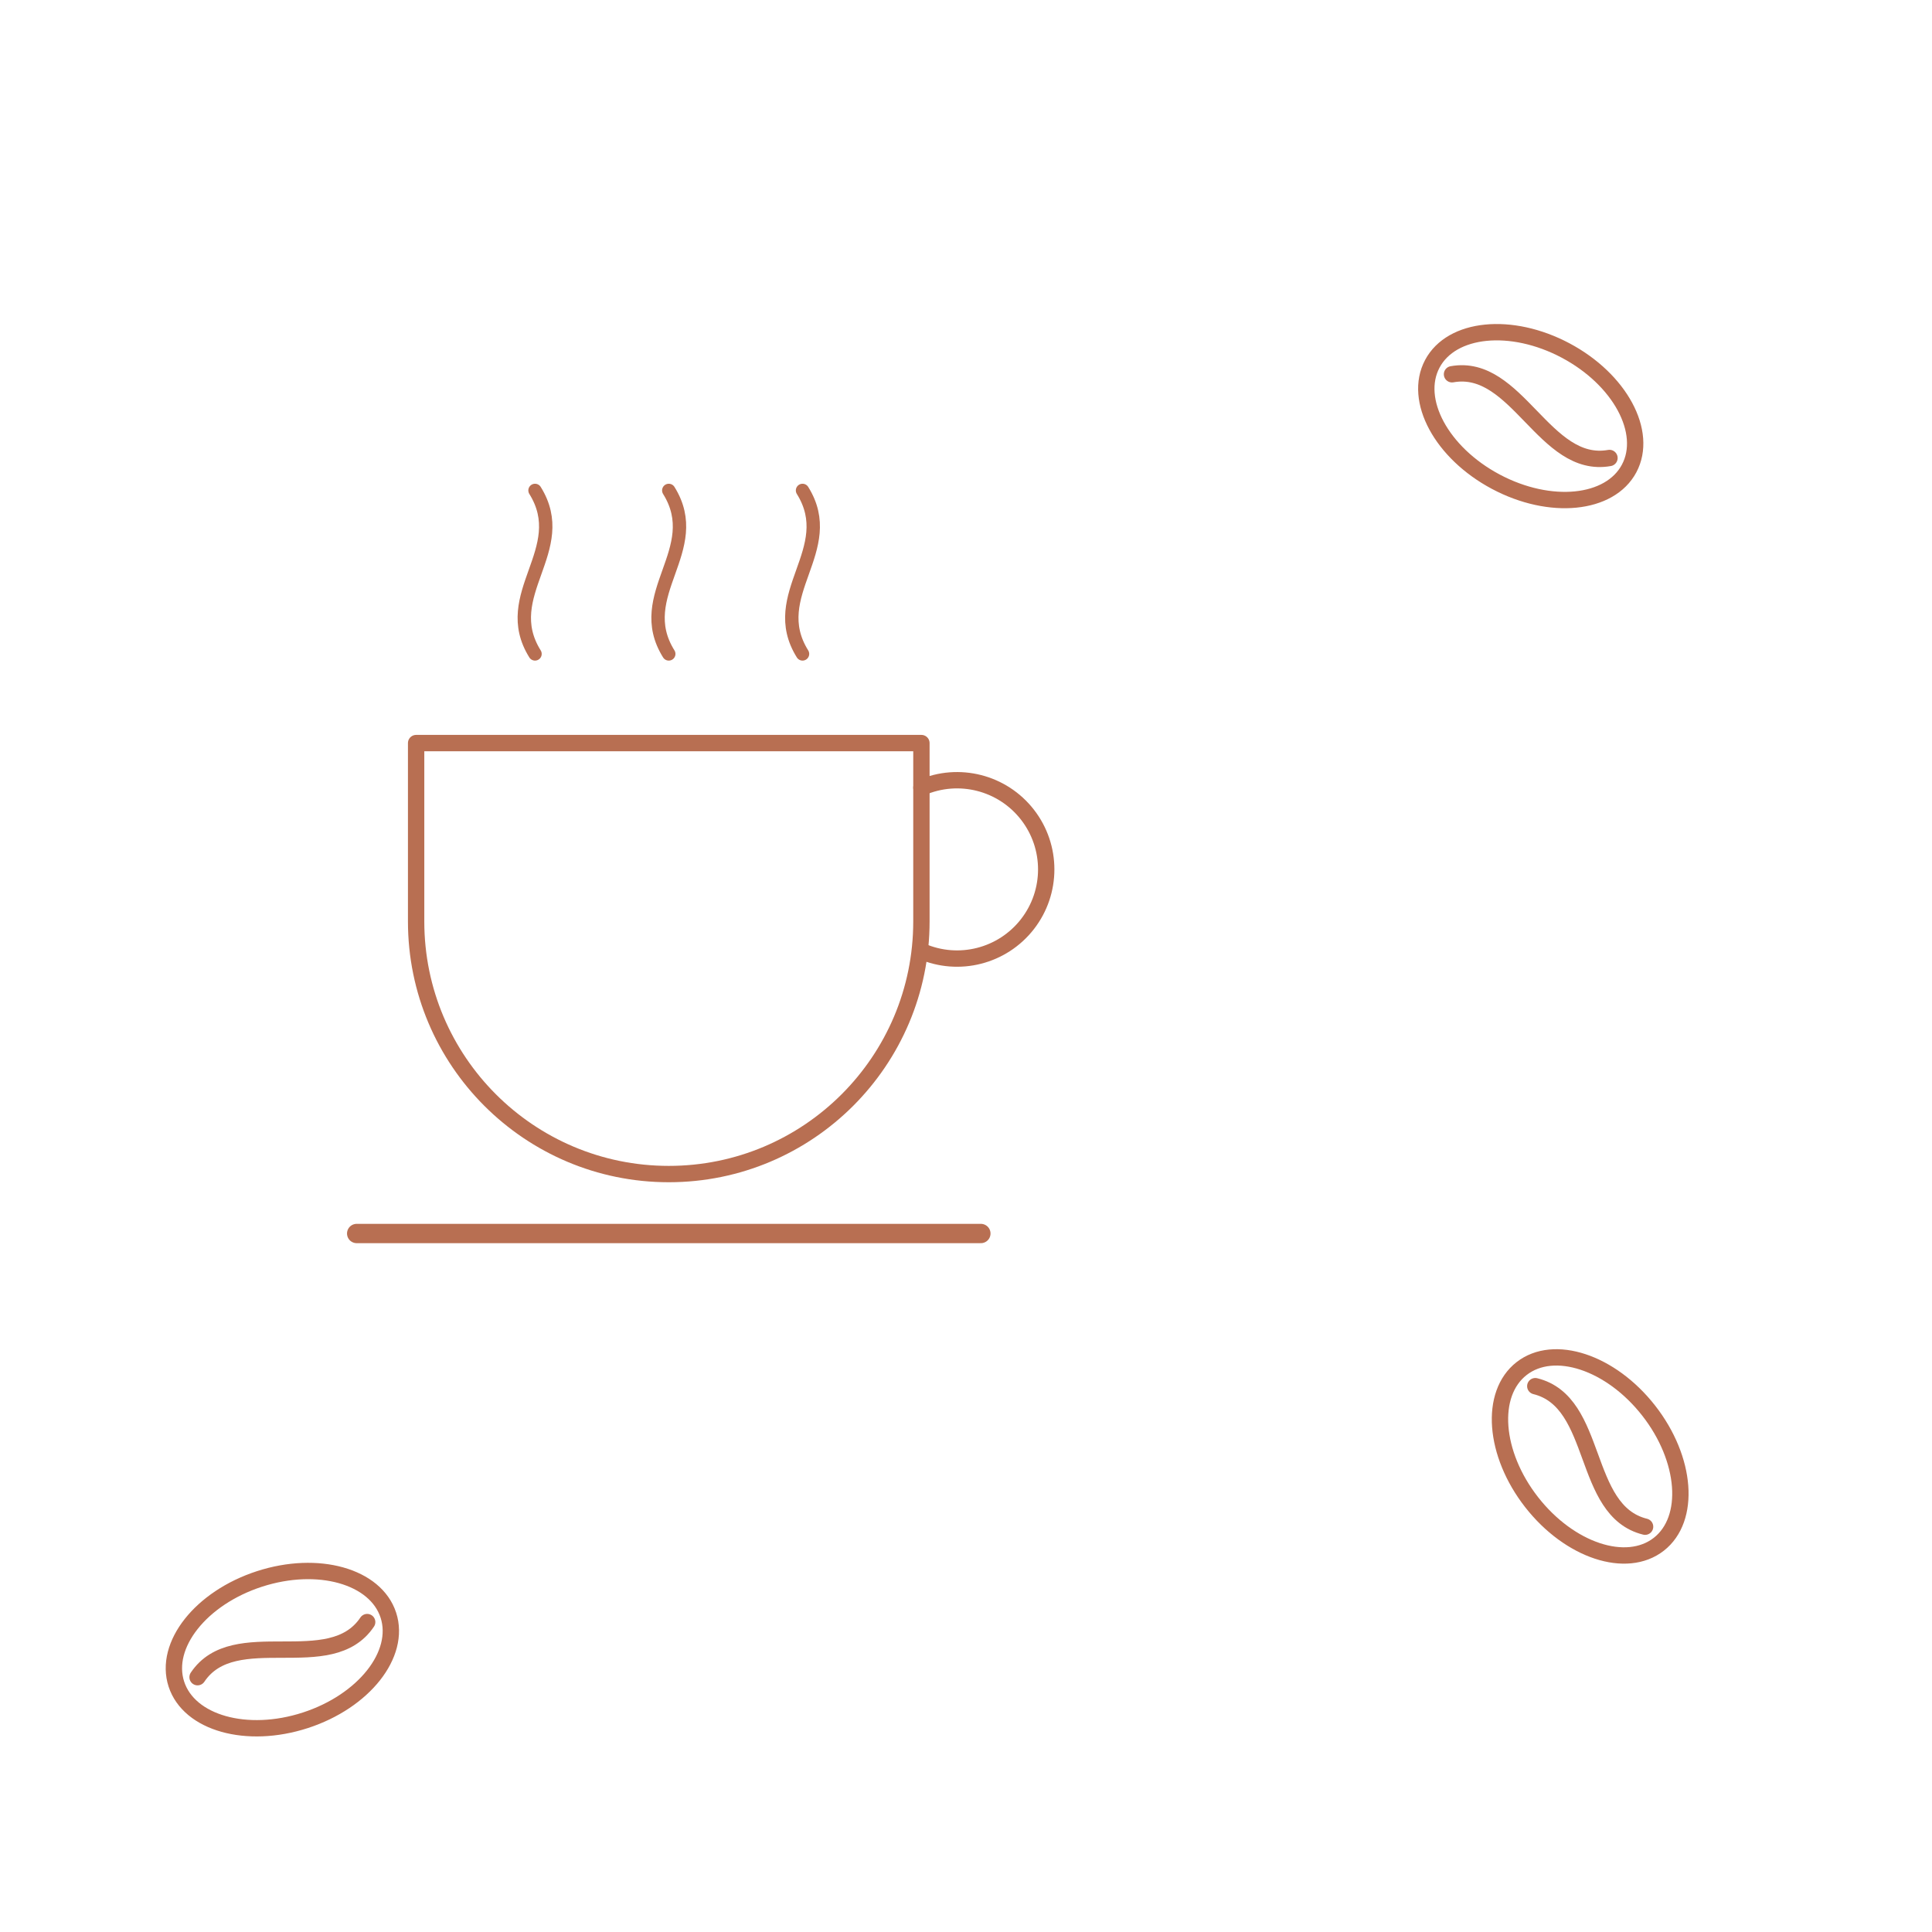
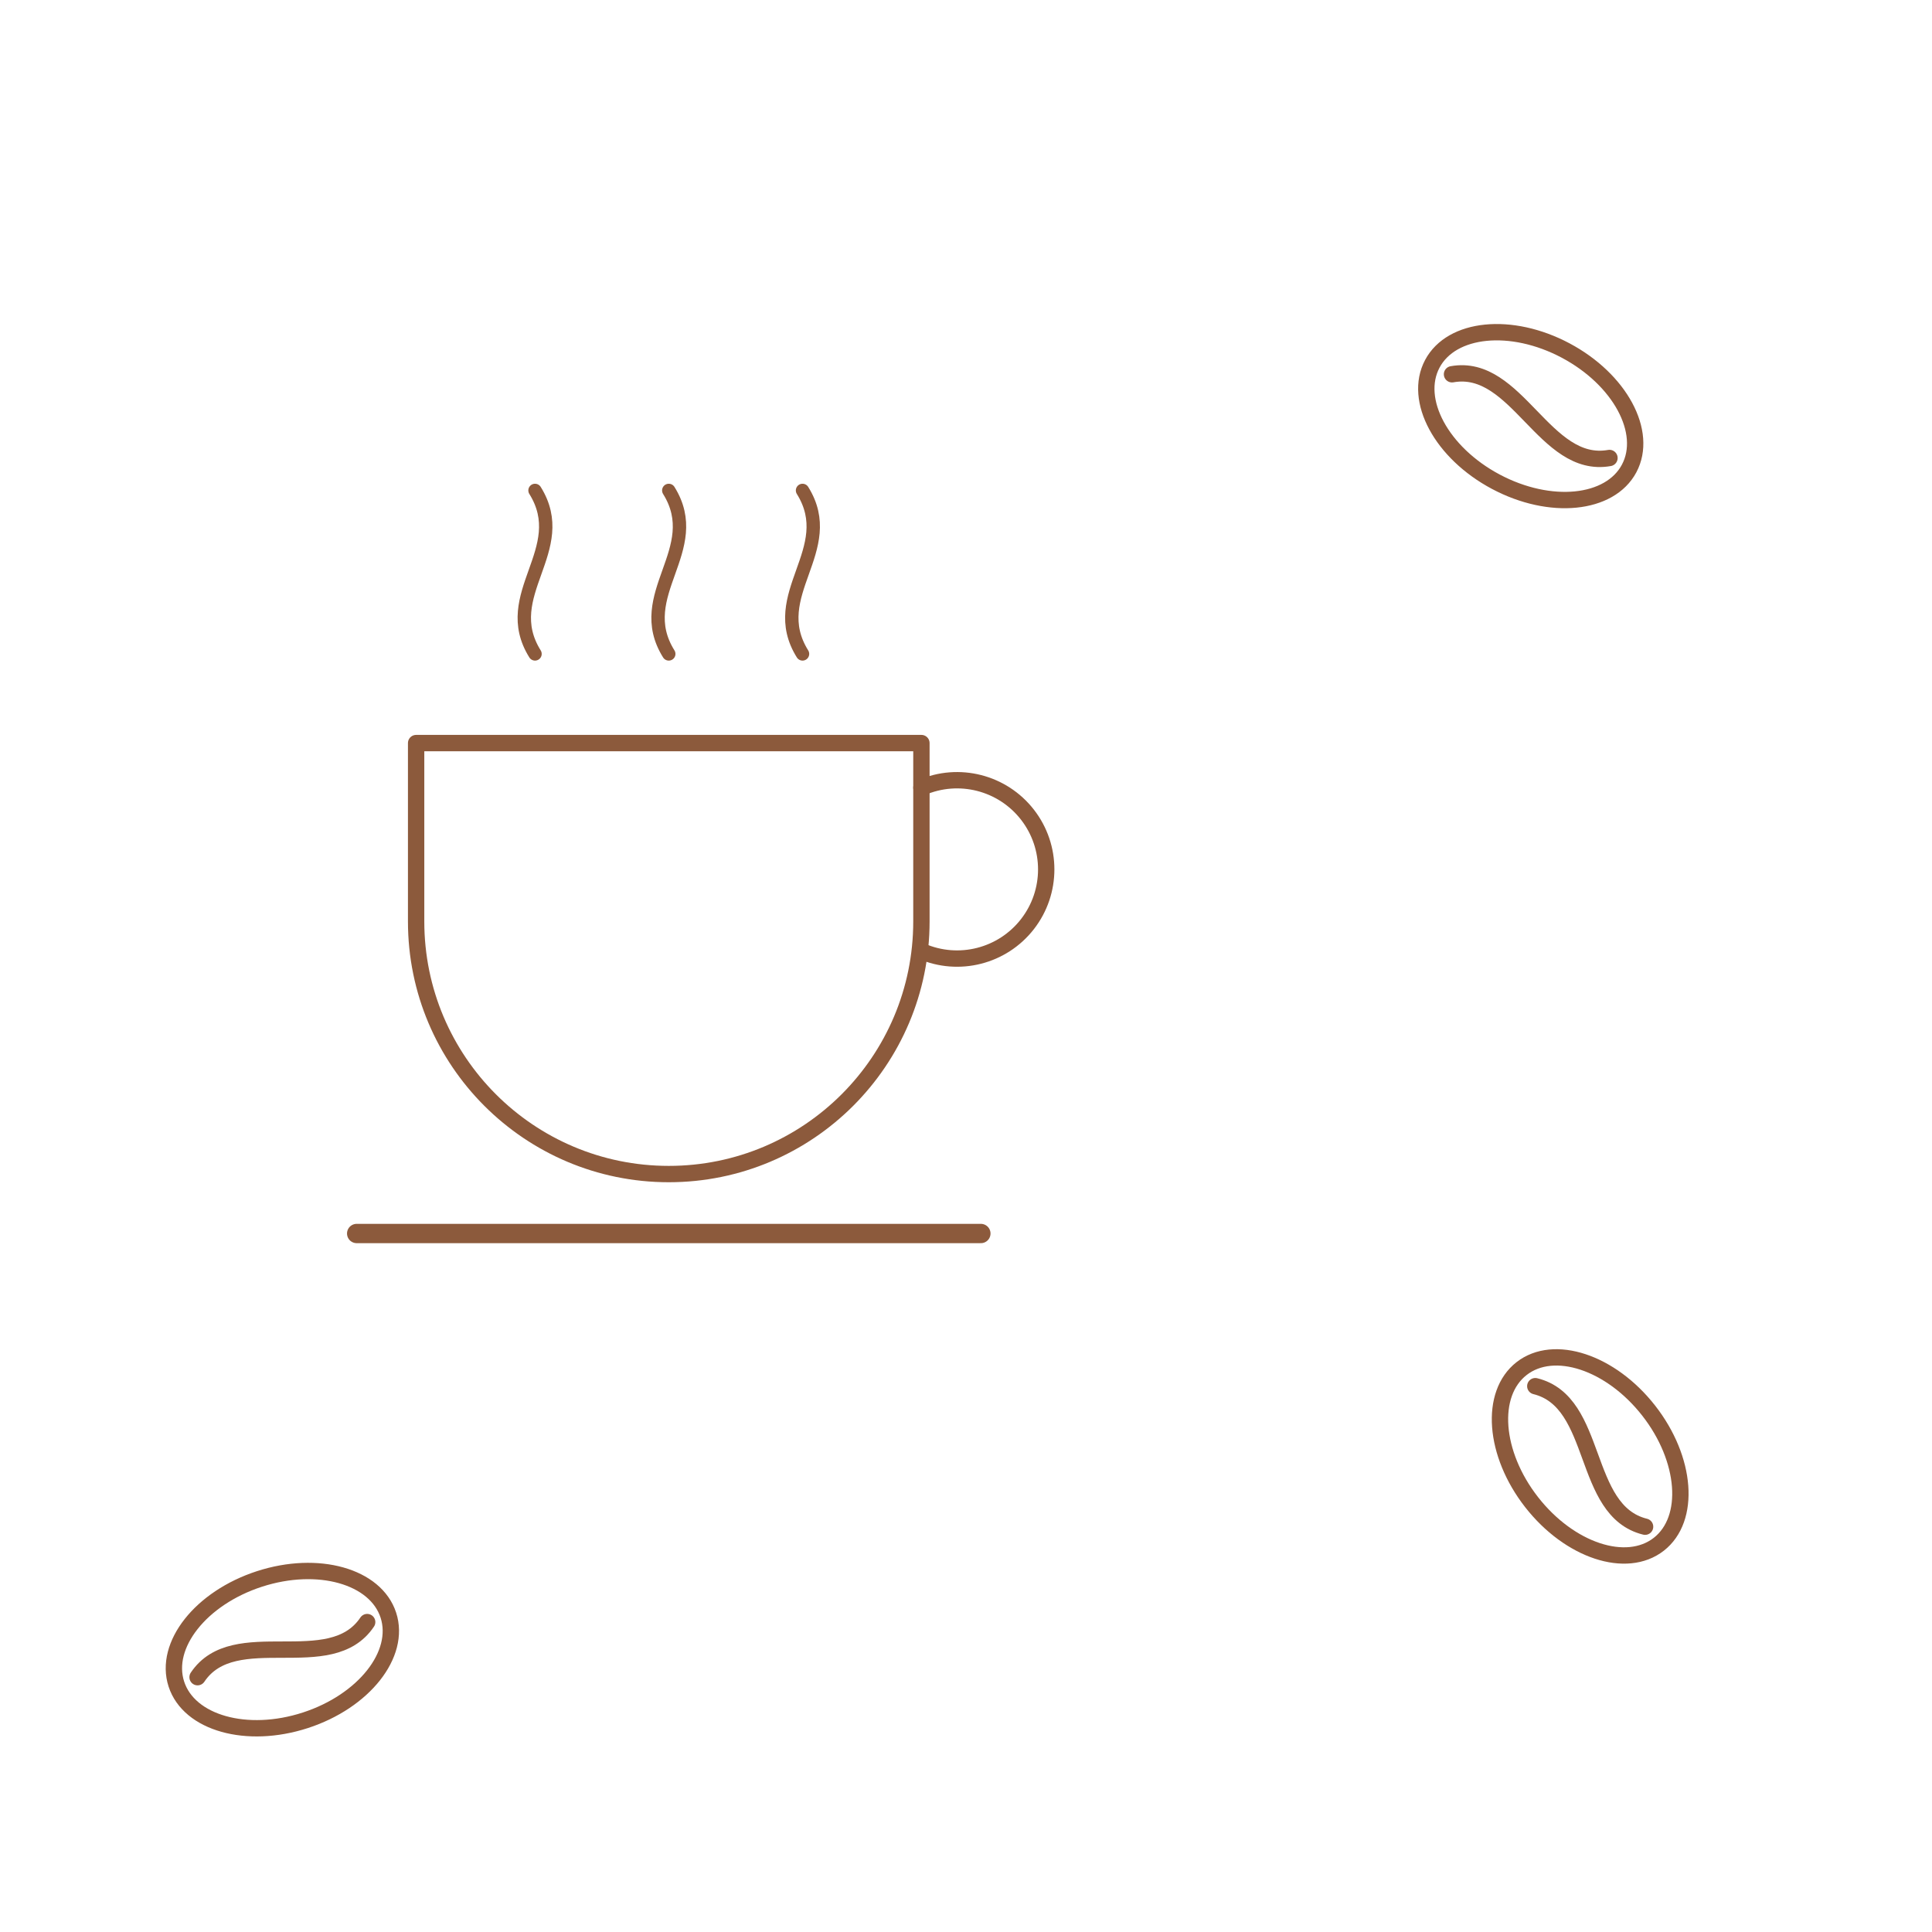
<svg xmlns="http://www.w3.org/2000/svg" width="260" height="260" viewBox="0 0 260 260" fill="none">
-   <g stroke="#b86f52" stroke-width="2.2" fill="none" stroke-linecap="round" stroke-linejoin="round">
+   <g stroke="#8c5a3c" stroke-width="2.2" fill="none" stroke-linecap="round" stroke-linejoin="round">
    <path d="M56 100 h68 v24 a34 34 0 0 1 -68 0 z" />
    <path d="M124 106 a12 12 0 1 1 0 22" />
    <path d="M48 166 h84" stroke-width="2.6" />
    <path d="M72 88 c-5 -8 5 -14 0 -22" stroke-width="1.8" />
    <path d="M90 88 c-5 -8 5 -14 0 -22" stroke-width="1.8" />
    <path d="M108 88 c-5 -8 5 -14 0 -22" stroke-width="1.8" />
    <g transform="translate(206 56) rotate(28)">
      <ellipse cx="0" cy="0" rx="15" ry="10" />
      <path d="M-12 0 C -5 -5.5, 5 5.5, 12 0" />
    </g>
    <g transform="translate(38 222) rotate(-18)">
      <ellipse cx="0" cy="0" rx="15" ry="10" />
      <path d="M-12 0 C -5 -5.5, 5 5.5, 12 0" />
    </g>
    <g transform="translate(214 196) rotate(52)">
      <ellipse cx="0" cy="0" rx="15" ry="10" />
      <path d="M-12 0 C -5 -5.5, 5 5.5, 12 0" />
    </g>
  </g>
</svg>
